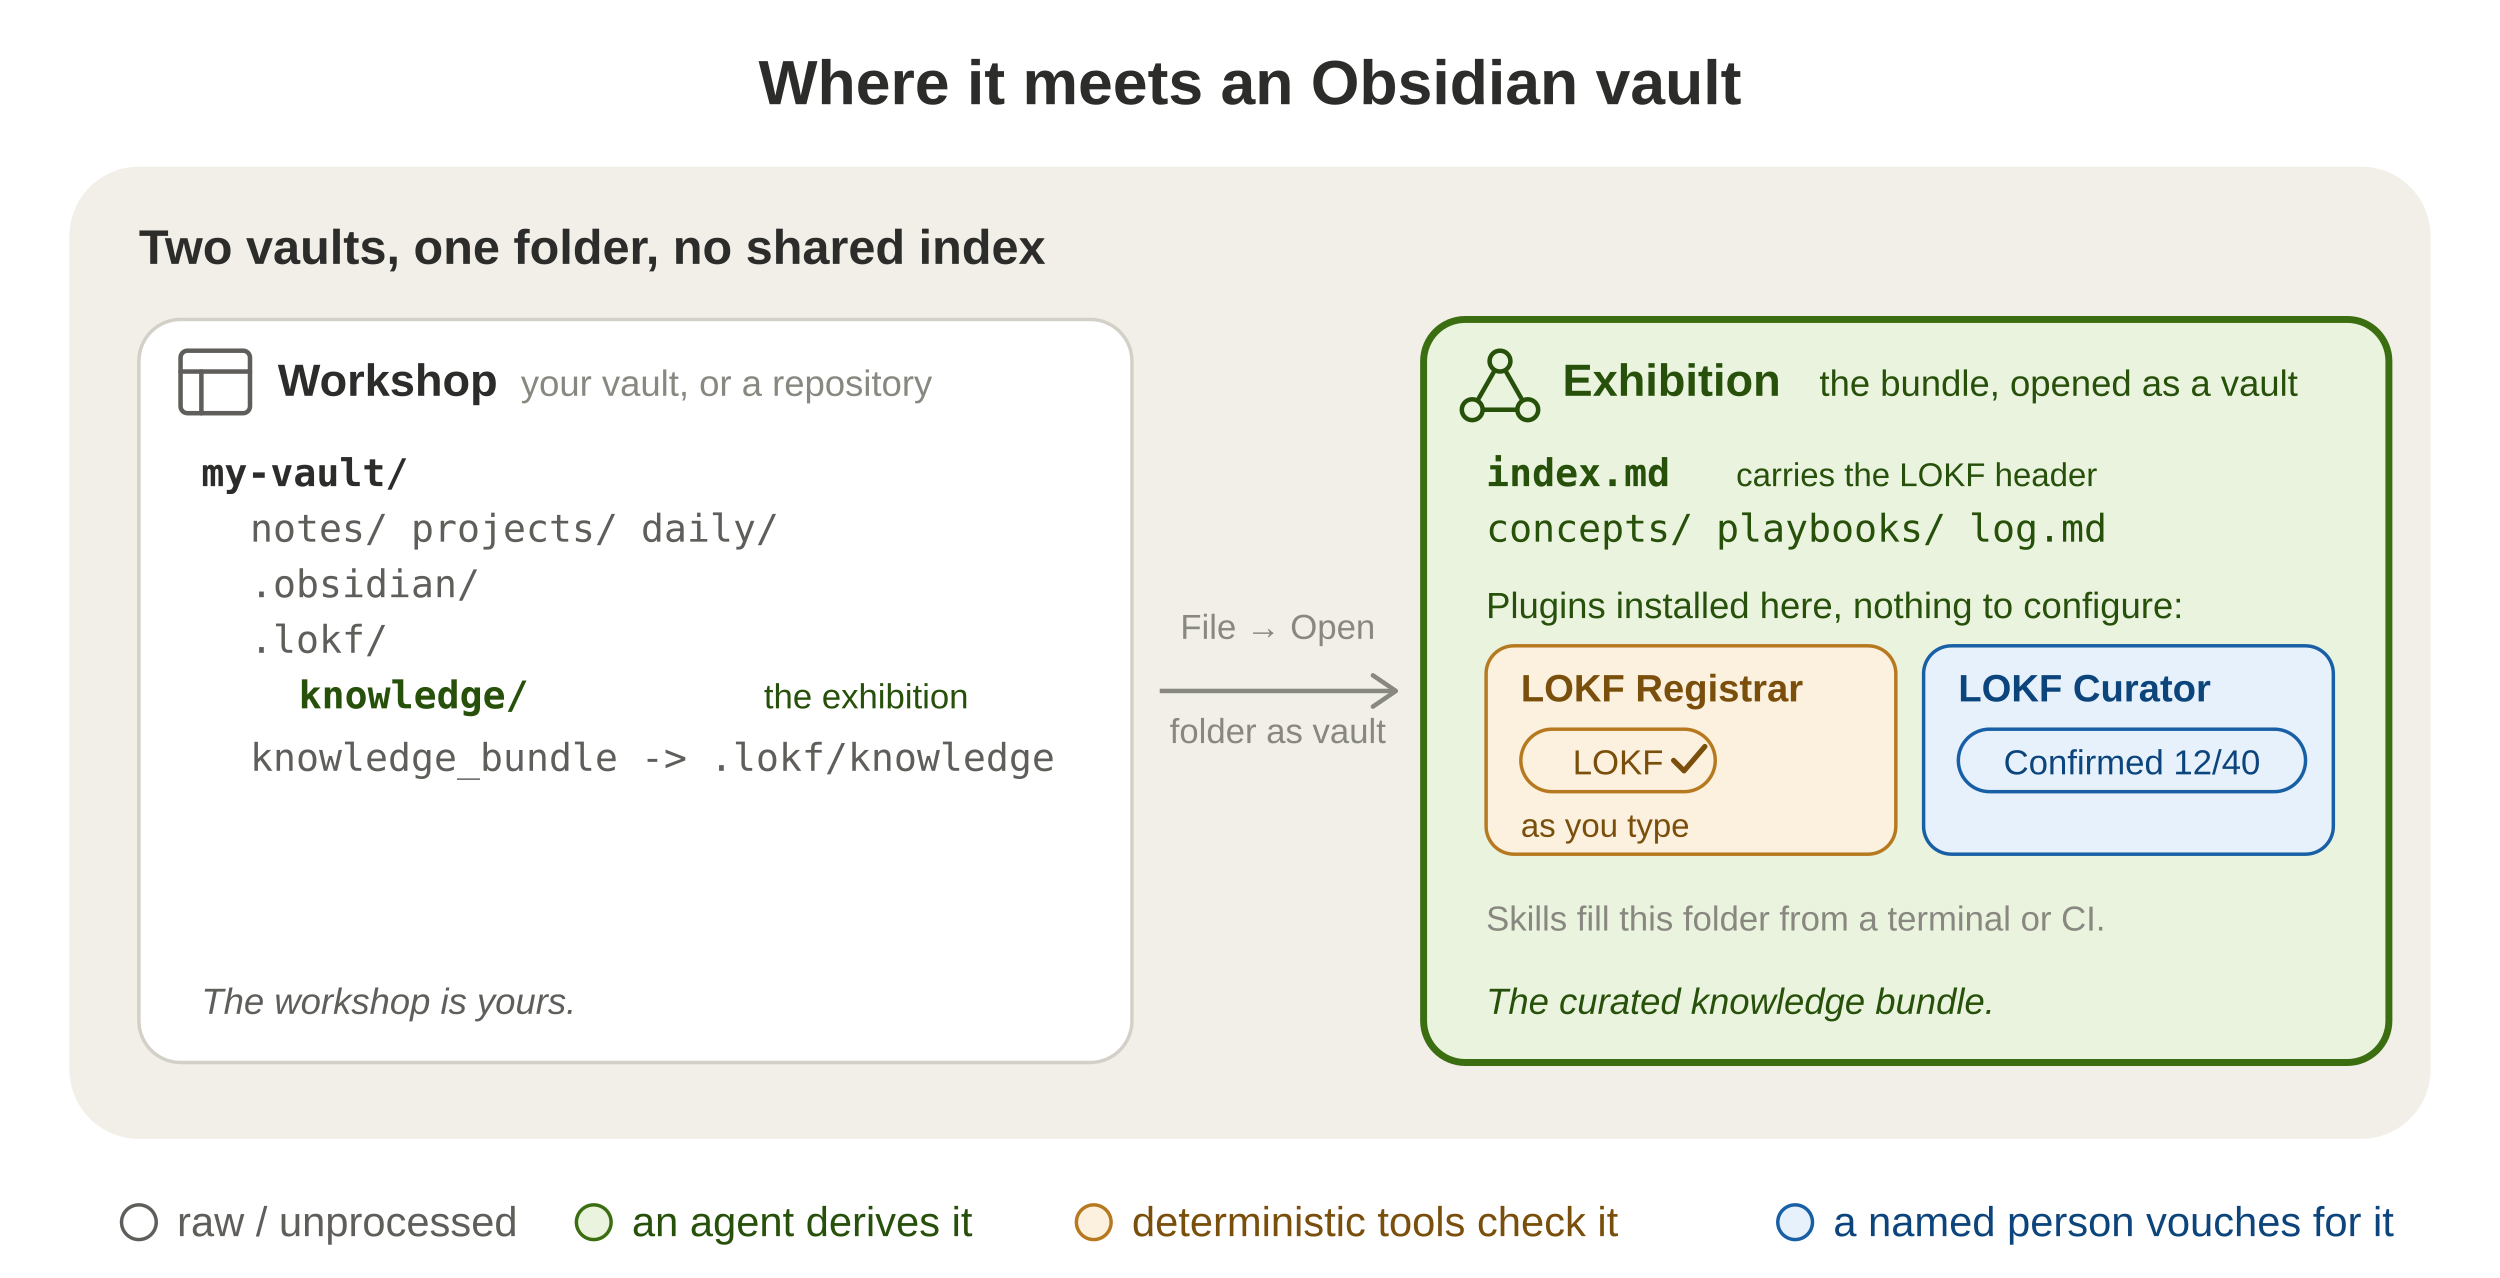
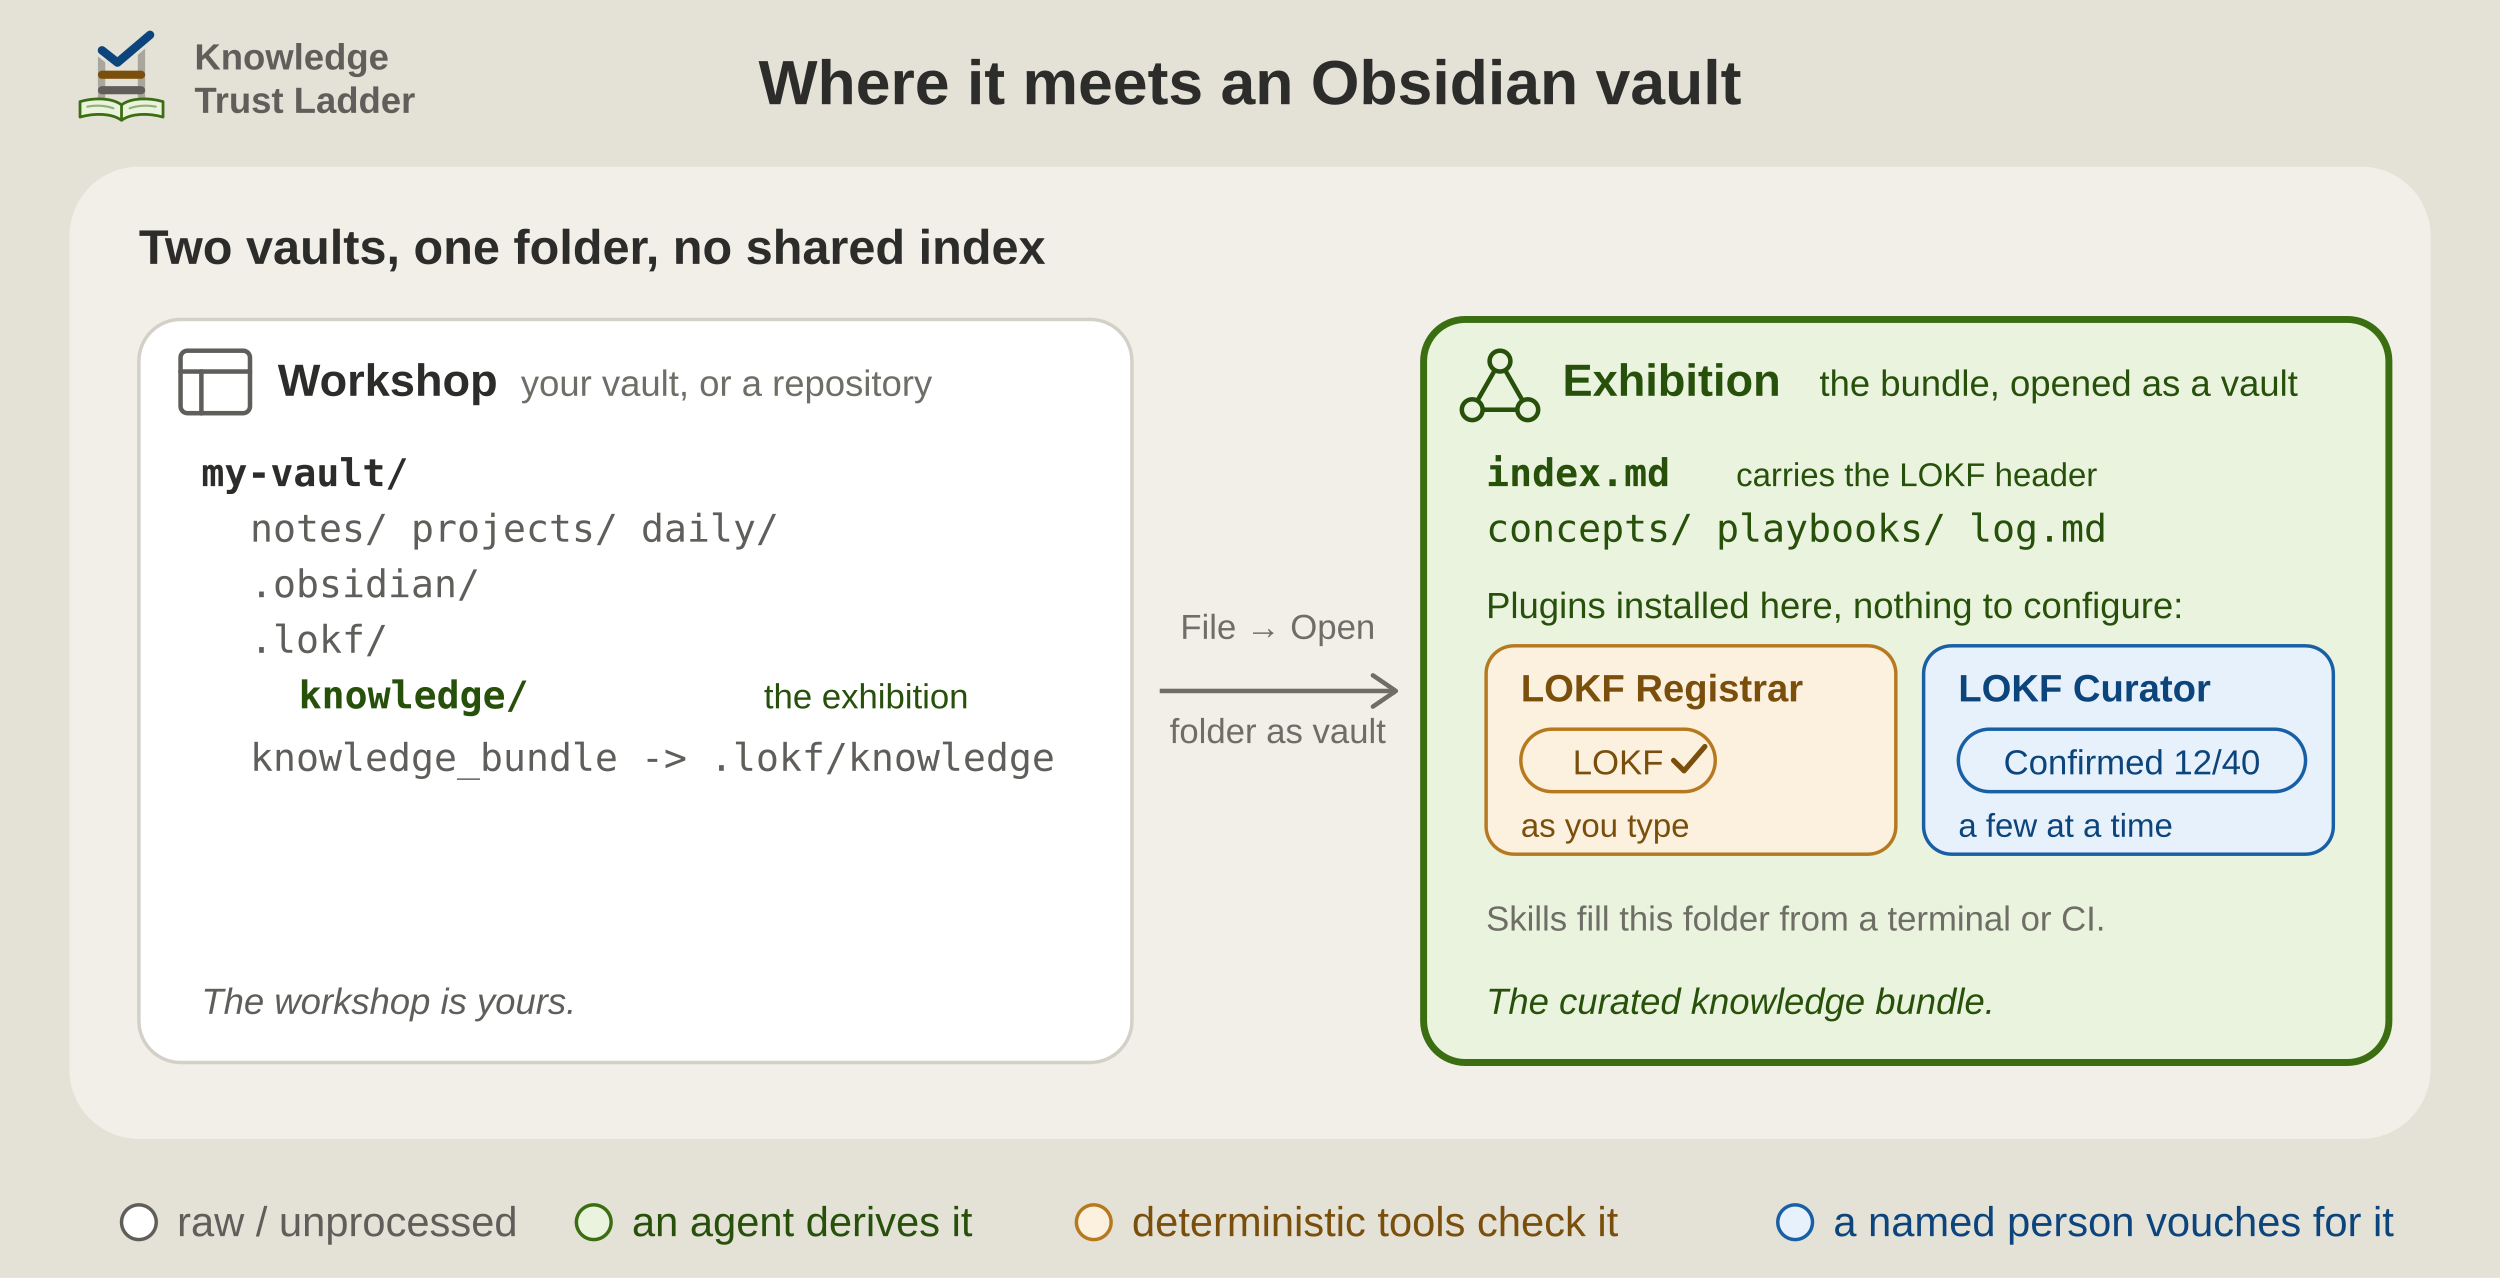
<svg xmlns="http://www.w3.org/2000/svg" width="720" height="368" viewBox="0 0 720 368" role="img" aria-labelledby="t d">
-   <rect width="720" height="368" fill="#ffffff" />
+   <rect width="720" height="368" fill="#E4E1D7" />
+   <g transform="translate(20,7) scale(0.46875)">
+     <rect x="17.5" y="12" width="4.5" height="38" rx="2.25" fill="#A8A69D" />
+     <rect x="42" y="12" width="4.5" height="38" rx="2.25" fill="#A8A69D" />
+     <rect x="17.5" y="38" width="29" height="5" rx="2.5" fill="#5F5E5A" />
+     <rect x="17.5" y="28.5" width="29" height="5" rx="2.5" fill="#7A4E0B" />
+     <path d="M20 16 L29.5 23.5 L49.5 6.5" fill="none" stroke="#E4E1D7" stroke-width="9" stroke-linecap="round" stroke-linejoin="round" />
+     <path d="M20 16 L29.5 23.5 L49.5 6.5" fill="none" stroke="#0C447C" stroke-width="5.2" stroke-linecap="round" stroke-linejoin="round" />
+     <path d="M32 49.5 C26 45 15 45 6.5 47.5 v9.5 C15 54.5 26 54.5 32 59 C38 54.5 49 54.5 57.5 57 v-9.5 C49 45 38 45 32 49.5 z" fill="#EAF3DE" stroke="#3B6D11" stroke-width="1.7" stroke-linejoin="round" />
+     <line x1="32" y1="49.5" x2="32" y2="59" stroke="#3B6D11" stroke-width="1.7" />
+     <path d="M11 50.6 C16 49.6 22 49.8 27 51.6 M37 51.6 C42 49.8 48 49.6 53 50.6" fill="none" stroke="#3B6D11" stroke-opacity=".5" stroke-width="1.3" stroke-linecap="round" />
+   </g>
+   <text x="56" y="20" font-family="Arial, sans-serif" font-size="10.5" font-weight="700" fill="#5F5E5A">Knowledge</text>
+   <text x="56" y="32.5" font-family="Arial, sans-serif" font-size="10.5" font-weight="700" fill="#5F5E5A">Trust Ladder</text>
  <text x="360.0" y="30" text-anchor="middle" font-family="Arial, sans-serif" font-size="18" font-weight="700" fill="#2C2C2A">Where it meets an Obsidian vault</text>
  <rect x="20" y="48" width="680" height="280" rx="20" fill="#F1EFE8" />
  <text x="40" y="76" font-family="Arial, sans-serif" font-size="14" font-weight="700" fill="#2C2C2A">Two vaults, one folder, no shared index</text>
  <rect x="40" y="92" width="286" height="214" rx="12" fill="#ffffff" stroke="#D3D1C7" stroke-width="1" />
  <g transform="translate(62,110)" stroke="#5F5E5A" stroke-width="1.3" fill="none" stroke-linecap="round" stroke-linejoin="round">
    <rect x="-10" y="-9" width="20" height="18" rx="2" />
    <line x1="-10" y1="-3" x2="10" y2="-3" />
    <line x1="-4" y1="-3" x2="-4" y2="9" />
  </g>
  <text x="80" y="114" font-family="Arial, sans-serif" font-size="13" font-weight="700" fill="#2C2C2A">Workshop</text>
-   <text x="150" y="114" font-family="Arial, sans-serif" font-size="10.5" fill="#888780">your vault, or a repository</text>
+   <text x="150" y="114" font-family="Arial, sans-serif" font-size="10.5" fill="#6E6D66">your vault, or a repository</text>
  <text x="58" y="140" font-family="Menlo, Consolas, monospace" font-size="11" font-weight="700" fill="#2C2C2A">my-vault/</text>
  <text x="72" y="156" font-family="Menlo, Consolas, monospace" font-size="11" fill="#5F5E5A">notes/  projects/  daily/</text>
  <text x="72" y="172" font-family="Menlo, Consolas, monospace" font-size="11" fill="#5F5E5A">.obsidian/</text>
  <text x="72" y="188" font-family="Menlo, Consolas, monospace" font-size="11" fill="#5F5E5A">.lokf/</text>
  <text x="86" y="204" font-family="Menlo, Consolas, monospace" font-size="11" font-weight="700" fill="#27500A">knowledge/</text>
  <text x="72" y="222" font-family="Menlo, Consolas, monospace" font-size="11" fill="#5F5E5A">knowledge_bundle  -&gt;  .lokf/knowledge</text>
  <text x="220" y="204" font-family="Arial, sans-serif" font-size="10" fill="#27500A">the exhibition</text>
  <text x="58" y="292" font-family="Arial, sans-serif" font-size="10.5" font-style="italic" fill="#5F5E5A">The workshop is yours.</text>
-   <line x1="334" y1="199" x2="402" y2="199" stroke="#888780" stroke-width="1.3" />
-   <path d="M395.4 203.5 L402 199 L395.4 194.5" fill="none" stroke="#888780" stroke-width="1.3" stroke-linecap="round" stroke-linejoin="round" />
-   <text x="368" y="184" text-anchor="middle" font-family="Arial, sans-serif" font-size="10" fill="#888780">File → Open</text>
-   <text x="368" y="214" text-anchor="middle" font-family="Arial, sans-serif" font-size="10" fill="#888780">folder as vault</text>
+   <line x1="334" y1="199" x2="402" y2="199" stroke="#6E6D66" stroke-width="1.3" />
+   <path d="M395.4 203.5 L402 199 L395.4 194.5" fill="none" stroke="#6E6D66" stroke-width="1.3" stroke-linecap="round" stroke-linejoin="round" />
+   <text x="368" y="184" text-anchor="middle" font-family="Arial, sans-serif" font-size="10" fill="#6E6D66">File → Open</text>
+   <text x="368" y="214" text-anchor="middle" font-family="Arial, sans-serif" font-size="10" fill="#6E6D66">folder as vault</text>
  <rect x="410" y="92" width="278" height="214" rx="12" fill="#EAF3DE" stroke="#3B6D11" stroke-width="2" />
  <g transform="translate(432,112)" stroke="#27500A" stroke-width="1.3" fill="none" stroke-linecap="round" stroke-linejoin="round">
    <line x1="-8" y1="6" x2="0" y2="-8" />
    <line x1="8" y1="6" x2="0" y2="-8" />
    <line x1="-8" y1="6" x2="8" y2="6" />
    <circle cx="0" cy="-8" r="3" fill="#EAF3DE" />
    <circle cx="-8" cy="6" r="3" fill="#EAF3DE" />
    <circle cx="8" cy="6" r="3" fill="#EAF3DE" />
  </g>
  <text x="450" y="114" font-family="Arial, sans-serif" font-size="13" font-weight="700" fill="#27500A">Exhibition</text>
  <text x="524" y="114" font-family="Arial, sans-serif" font-size="10.5" fill="#27500A">the bundle, opened as a vault</text>
  <text x="428" y="140" font-family="Menlo, Consolas, monospace" font-size="11" font-weight="700" fill="#27500A">index.md</text>
  <text x="500" y="140" font-family="Arial, sans-serif" font-size="9.5" fill="#27500A">carries the LOKF header</text>
  <text x="428" y="156" font-family="Menlo, Consolas, monospace" font-size="11" fill="#27500A">concepts/  playbooks/  log.md</text>
  <text x="428" y="178" font-family="Arial, sans-serif" font-size="10.5" fill="#27500A">Plugins installed here, nothing to configure:</text>
  <rect x="428" y="186" width="118" height="60" rx="8" fill="#FBF1DE" stroke="#B7791F" stroke-width="1" />
  <text x="438" y="202" font-family="Arial, sans-serif" font-size="11" font-weight="700" fill="#7A4E0B">LOKF Registrar</text>
  <rect x="438" y="210" width="56" height="18" rx="9.0" fill="#FBF1DE" stroke="#B7791F" stroke-width="1" />
  <text x="466.0" y="223.0" text-anchor="middle" font-family="Arial, sans-serif" font-size="10" fill="#7A4E0B">LOKF   </text>
  <path d="M482 219 l3 3 l6 -7" fill="none" stroke="#7A4E0B" stroke-width="1.5" stroke-linecap="round" stroke-linejoin="round" />
  <text x="438" y="241" font-family="Arial, sans-serif" font-size="9.5" fill="#7A4E0B">as you type</text>
-   <text x="564" y="241" font-family="Arial, sans-serif" font-size="9.5" fill="#0C447C">a few at a time</text>
  <rect x="554" y="186" width="118" height="60" rx="8" fill="#E6F1FB" stroke="#185FA5" stroke-width="1" />
  <text x="564" y="202" font-family="Arial, sans-serif" font-size="11" font-weight="700" fill="#0C447C">LOKF Curator</text>
  <rect x="564" y="210" width="100" height="18" rx="9.0" fill="#E6F1FB" stroke="#185FA5" stroke-width="1" />
  <text x="614.0" y="223.0" text-anchor="middle" font-family="Arial, sans-serif" font-size="10" fill="#0C447C">Confirmed 12/40</text>
-   <text x="428" y="268" font-family="Arial, sans-serif" font-size="10" fill="#888780">Skills fill this folder from a terminal or CI.</text>
+   <text x="564" y="241" font-family="Arial, sans-serif" font-size="9.5" fill="#0C447C">a few at a time</text>
+   <text x="428" y="268" font-family="Arial, sans-serif" font-size="10" fill="#6E6D66">Skills fill this folder from a terminal or CI.</text>
  <text x="428" y="292" font-family="Arial, sans-serif" font-size="10.5" font-style="italic" fill="#27500A">The curated knowledge bundle.</text>
  <circle cx="40" cy="352" r="5" fill="#ffffff" stroke="#5F5E5A" stroke-width="1" />
  <text x="51" y="356" font-family="Arial, sans-serif" font-size="12" fill="#5F5E5A">raw / unprocessed</text>
  <circle cx="171" cy="352" r="5" fill="#EAF3DE" stroke="#3B6D11" stroke-width="1" />
  <text x="182" y="356" font-family="Arial, sans-serif" font-size="12" fill="#27500A">an agent derives it</text>
  <circle cx="315" cy="352" r="5" fill="#FBF1DE" stroke="#B7791F" stroke-width="1" />
  <text x="326" y="356" font-family="Arial, sans-serif" font-size="12" fill="#7A4E0B">deterministic tools check it</text>
  <circle cx="517" cy="352" r="5" fill="#E6F1FB" stroke="#185FA5" stroke-width="1" />
  <text x="528" y="356" font-family="Arial, sans-serif" font-size="12" fill="#0C447C">a named person vouches for it</text>
</svg>
